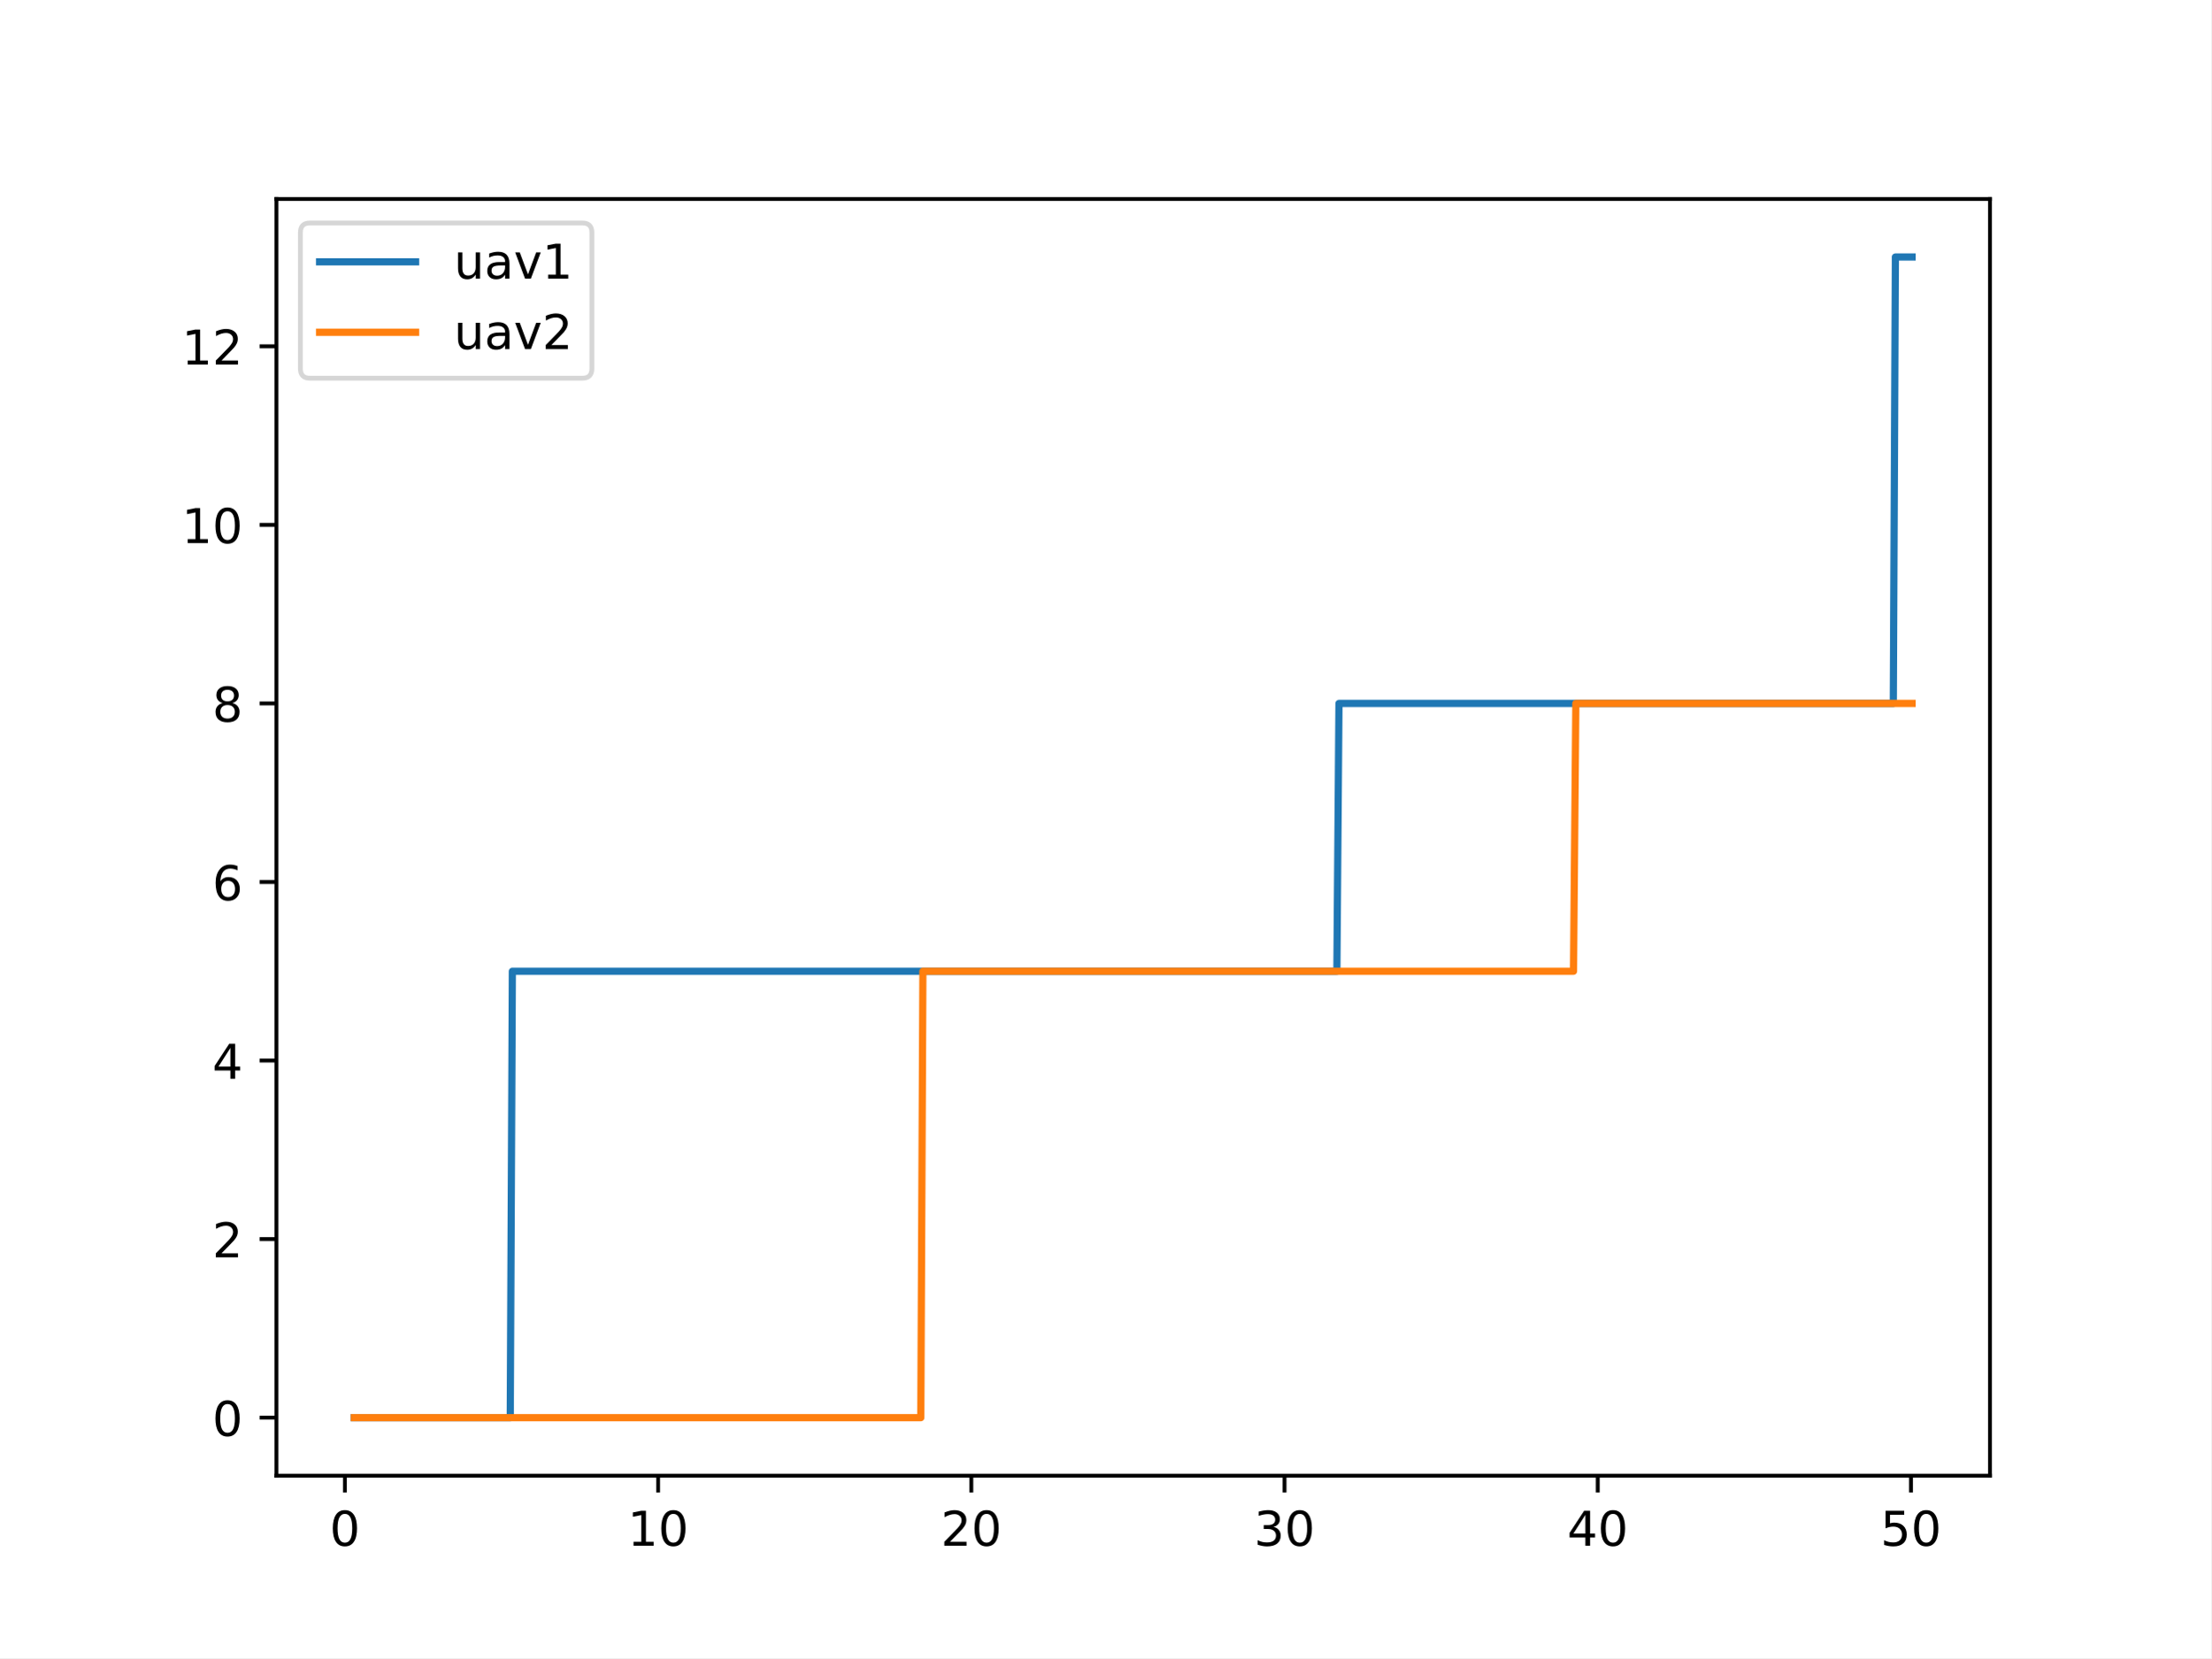
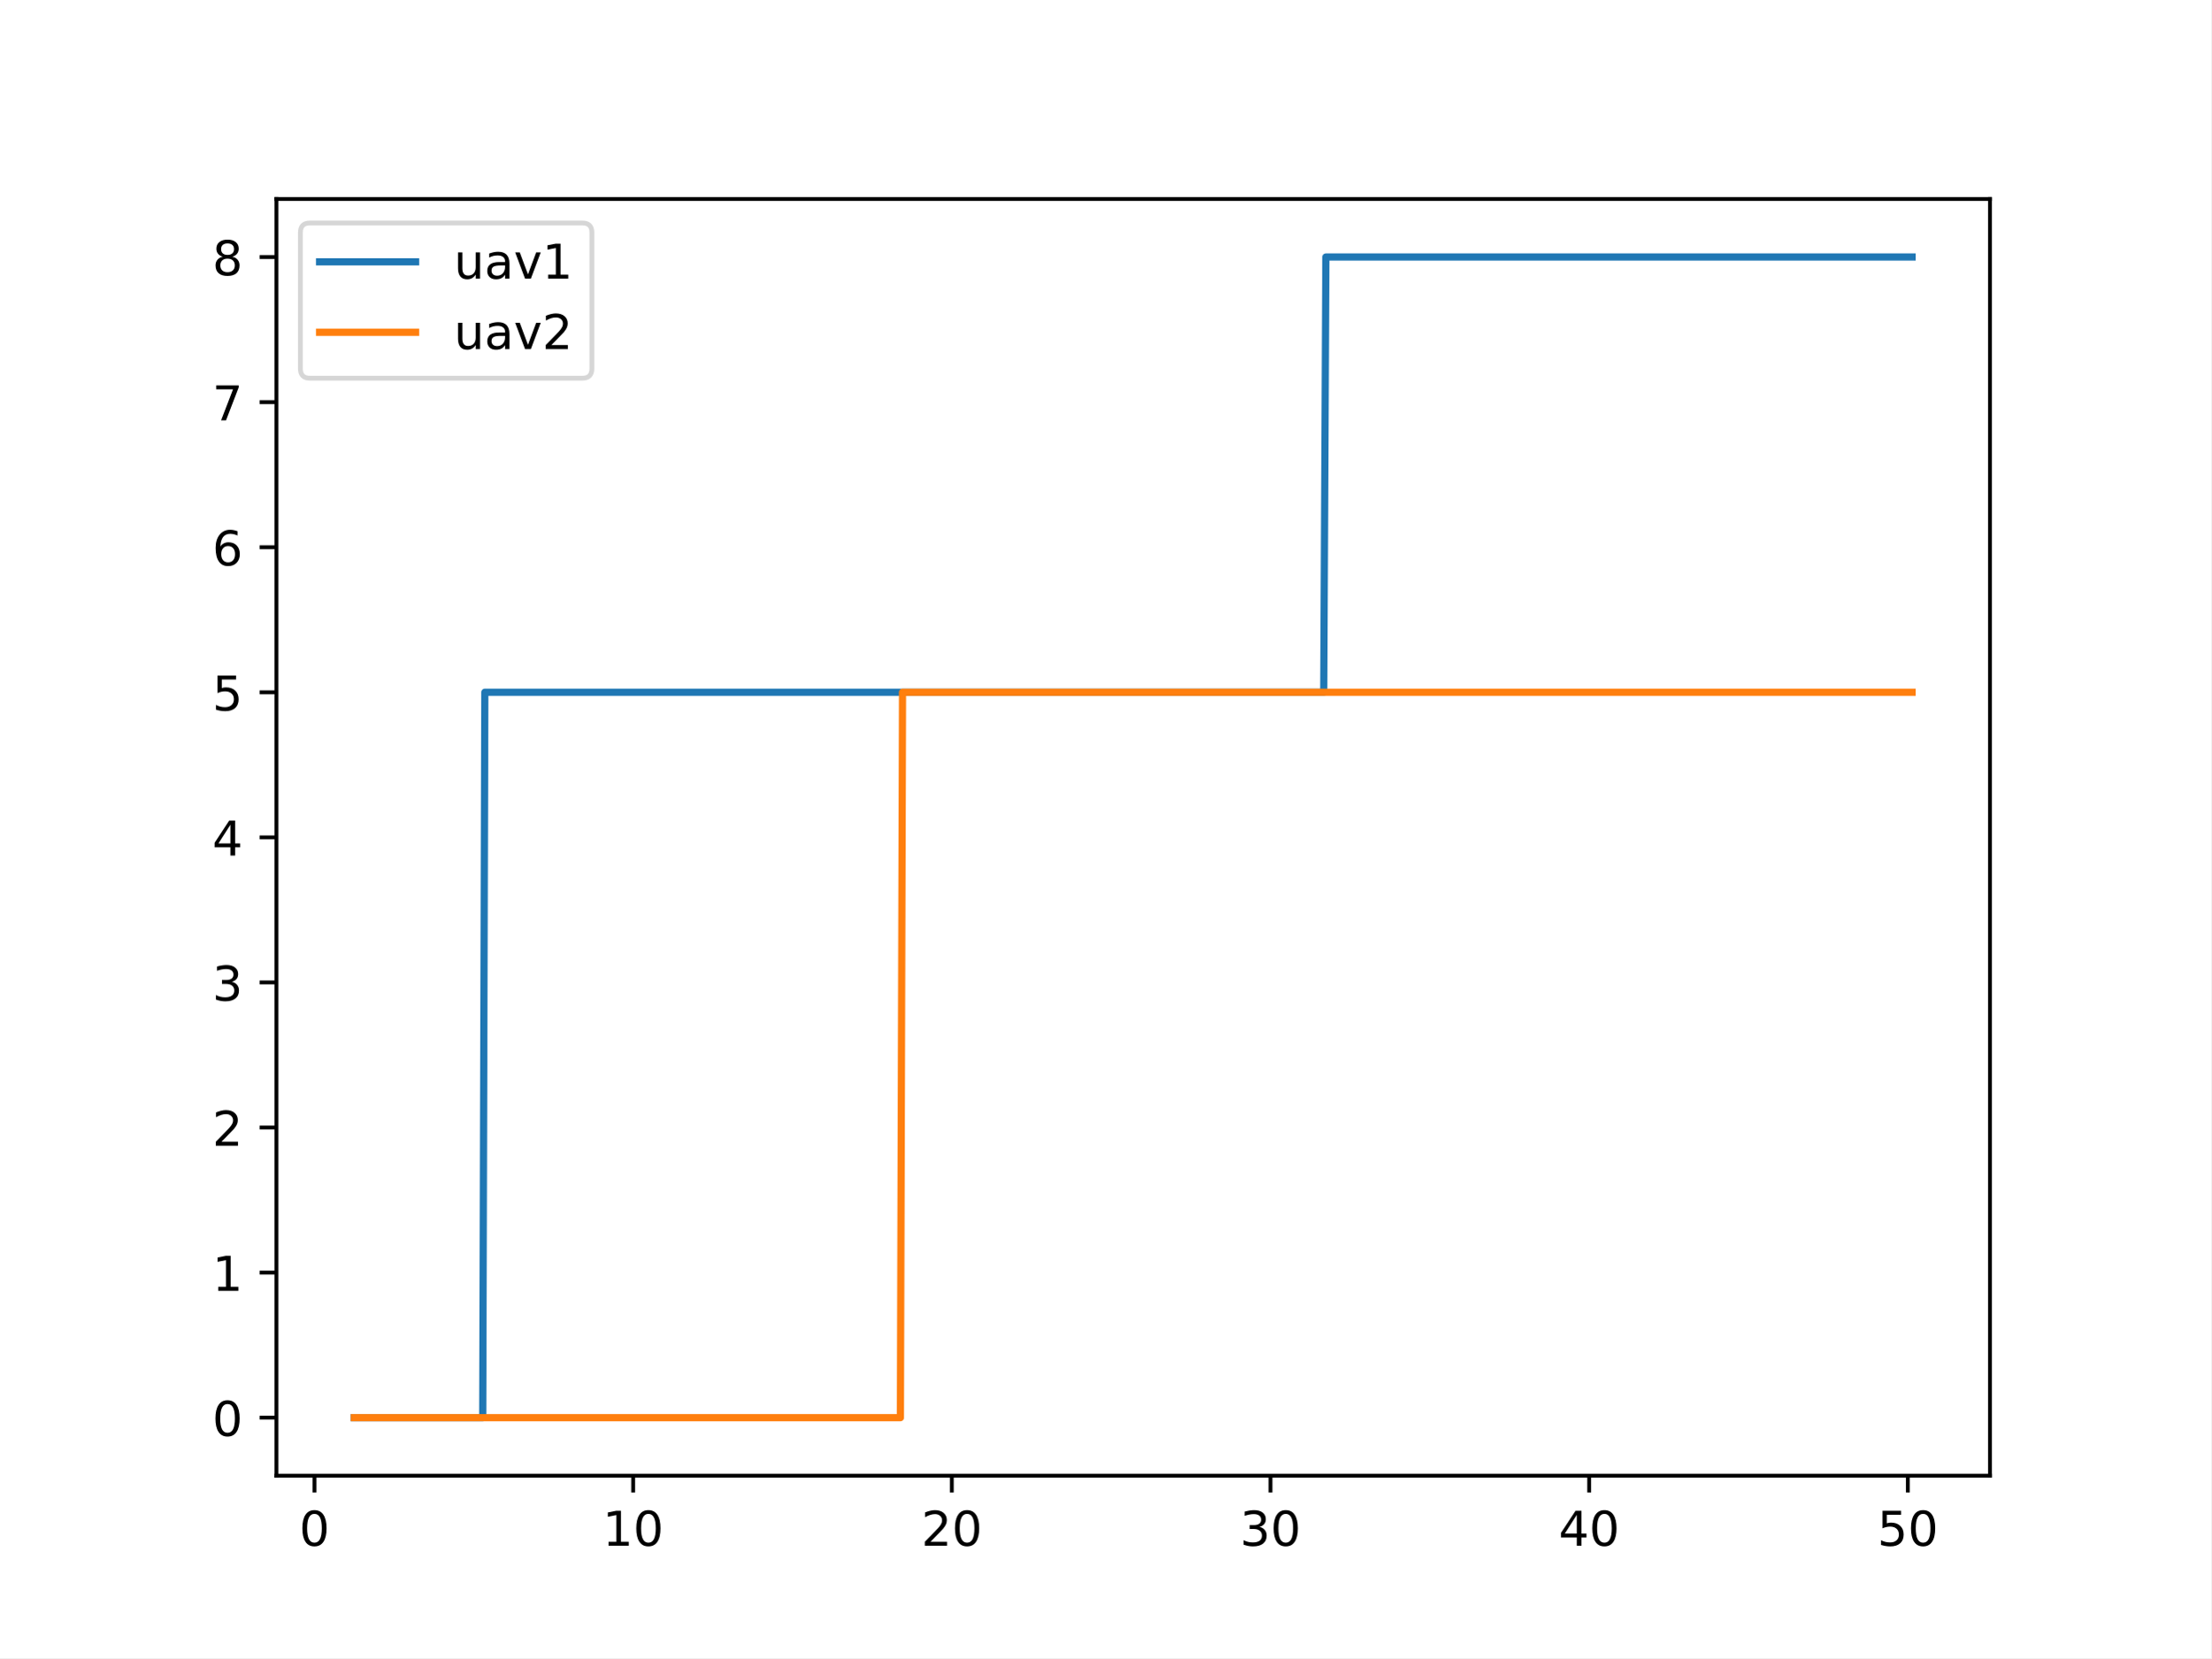
<svg xmlns="http://www.w3.org/2000/svg" xmlns:xlink="http://www.w3.org/1999/xlink" height="345.6pt" version="1.1" viewBox="0 0 460.8 345.6" width="460.8pt">
  <defs>
    <style type="text/css">*{stroke-linecap:butt;stroke-linejoin:round;}</style>
  </defs>
  <g id="figure_1">
    <g id="patch_1">
      <path d="M 0 345.6  L 460.8 345.6  L 460.8 0  L 0 0  z " style="fill:#ffffff;" />
    </g>
    <g id="axes_1">
      <g id="patch_2">
        <path d="M 57.6 307.584  L 414.72 307.584  L 414.72 41.472  L 57.6 41.472  z " style="fill:#ffffff;" />
      </g>
      <g id="matplotlib.axis_1">
        <g id="xtick_1">
          <g id="line2d_1">
            <defs>
-               <path d="M 0 0  L 0 3.5  " id="m8a25891891" style="stroke:#000000;stroke-width:0.8;" />
+               <path d="M 0 0  L 0 3.5  " id="m94f4f7d000" style="stroke:#000000;stroke-width:0.8;" />
            </defs>
            <g>
-               <use style="stroke:#000000;stroke-width:0.8;" x="71.874" xlink:href="#m8a25891891" y="307.584" />
+               <use style="stroke:#000000;stroke-width:0.8;" x="65.531" xlink:href="#m94f4f7d000" y="307.584" />
            </g>
          </g>
          <g id="text_1">
-             <g transform="translate(68.69319 322.1824)scale(0.1 -0.1)">
+             <g transform="translate(62.34967 322.1824)scale(0.1 -0.1)">
              <defs>
                <path d="M 31.781 66.406  Q 24.172 66.406 20.328 58.906  Q 16.5 51.422 16.5 36.375  Q 16.5 21.391 20.328 13.891  Q 24.172 6.391 31.781 6.391  Q 39.453 6.391 43.281 13.891  Q 47.125 21.391 47.125 36.375  Q 47.125 51.422 43.281 58.906  Q 39.453 66.406 31.781 66.406  z M 31.781 74.219  Q 44.047 74.219 50.516 64.516  Q 56.984 54.828 56.984 36.375  Q 56.984 17.969 50.516 8.266  Q 44.047 -1.422 31.781 -1.422  Q 19.531 -1.422 13.062 8.266  Q 6.594 17.969 6.594 36.375  Q 6.594 54.828 13.062 64.516  Q 19.531 74.219 31.781 74.219  z " id="DejaVuSans-48" />
              </defs>
              <use xlink:href="#DejaVuSans-48" />
            </g>
          </g>
        </g>
        <g id="xtick_2">
          <g id="line2d_2">
            <g>
-               <use style="stroke:#000000;stroke-width:0.8;" x="137.151" xlink:href="#m8a25891891" y="307.584" />
+               <use style="stroke:#000000;stroke-width:0.8;" x="131.945" xlink:href="#m94f4f7d000" y="307.584" />
            </g>
          </g>
          <g id="text_2">
-             <g transform="translate(130.7882 322.1824)scale(0.1 -0.1)">
+             <g transform="translate(125.5829 322.1824)scale(0.1 -0.1)">
              <defs>
                <path d="M 12.406 8.297  L 28.516 8.297  L 28.516 63.922  L 10.984 60.406  L 10.984 69.391  L 28.422 72.906  L 38.281 72.906  L 38.281 8.297  L 54.391 8.297  L 54.391 0  L 12.406 0  z " id="DejaVuSans-49" />
              </defs>
              <use xlink:href="#DejaVuSans-49" />
              <use x="63.623" xlink:href="#DejaVuSans-48" />
            </g>
          </g>
        </g>
        <g id="xtick_3">
          <g id="line2d_3">
            <g>
-               <use style="stroke:#000000;stroke-width:0.8;" x="202.427" xlink:href="#m8a25891891" y="307.584" />
+               <use style="stroke:#000000;stroke-width:0.8;" x="198.36" xlink:href="#m94f4f7d000" y="307.584" />
            </g>
          </g>
          <g id="text_3">
-             <g transform="translate(196.0644 322.1824)scale(0.1 -0.1)">
+             <g transform="translate(191.9973 322.1824)scale(0.1 -0.1)">
              <defs>
                <path d="M 19.188 8.297  L 53.609 8.297  L 53.609 0  L 7.328 0  L 7.328 8.297  Q 12.938 14.109 22.625 23.891  Q 32.328 33.688 34.812 36.531  Q 39.547 41.844 41.422 45.531  Q 43.312 49.219 43.312 52.781  Q 43.312 58.594 39.234 62.25  Q 35.156 65.922 28.609 65.922  Q 23.969 65.922 18.812 64.312  Q 13.672 62.703 7.812 59.422  L 7.812 69.391  Q 13.766 71.781 18.938 73  Q 24.125 74.219 28.422 74.219  Q 39.75 74.219 46.484 68.547  Q 53.219 62.891 53.219 53.422  Q 53.219 48.922 51.531 44.891  Q 49.859 40.875 45.406 35.406  Q 44.188 33.984 37.641 27.219  Q 31.109 20.453 19.188 8.297  z " id="DejaVuSans-50" />
              </defs>
              <use xlink:href="#DejaVuSans-50" />
              <use x="63.623" xlink:href="#DejaVuSans-48" />
            </g>
          </g>
        </g>
        <g id="xtick_4">
          <g id="line2d_4">
            <g>
-               <use style="stroke:#000000;stroke-width:0.8;" x="267.703" xlink:href="#m8a25891891" y="307.584" />
+               <use style="stroke:#000000;stroke-width:0.8;" x="264.774" xlink:href="#m94f4f7d000" y="307.584" />
            </g>
          </g>
          <g id="text_4">
-             <g transform="translate(261.3406 322.1824)scale(0.1 -0.1)">
+             <g transform="translate(258.4117 322.1824)scale(0.1 -0.1)">
              <defs>
                <path d="M 40.578 39.312  Q 47.656 37.797 51.625 33  Q 55.609 28.219 55.609 21.188  Q 55.609 10.406 48.188 4.484  Q 40.766 -1.422 27.094 -1.422  Q 22.516 -1.422 17.656 -0.516  Q 12.797 0.391 7.625 2.203  L 7.625 11.719  Q 11.719 9.328 16.594 8.109  Q 21.484 6.891 26.812 6.891  Q 36.078 6.891 40.938 10.547  Q 45.797 14.203 45.797 21.188  Q 45.797 27.641 41.281 31.266  Q 36.766 34.906 28.719 34.906  L 20.219 34.906  L 20.219 43.016  L 29.109 43.016  Q 36.375 43.016 40.234 45.922  Q 44.094 48.828 44.094 54.297  Q 44.094 59.906 40.109 62.906  Q 36.141 65.922 28.719 65.922  Q 24.656 65.922 20.016 65.031  Q 15.375 64.156 9.812 62.312  L 9.812 71.094  Q 15.438 72.656 20.344 73.438  Q 25.25 74.219 29.594 74.219  Q 40.828 74.219 47.359 69.109  Q 53.906 64.016 53.906 55.328  Q 53.906 49.266 50.438 45.094  Q 46.969 40.922 40.578 39.312  z " id="DejaVuSans-51" />
              </defs>
              <use xlink:href="#DejaVuSans-51" />
              <use x="63.623" xlink:href="#DejaVuSans-48" />
            </g>
          </g>
        </g>
        <g id="xtick_5">
          <g id="line2d_5">
            <g>
-               <use style="stroke:#000000;stroke-width:0.8;" x="332.979" xlink:href="#m8a25891891" y="307.584" />
+               <use style="stroke:#000000;stroke-width:0.8;" x="331.189" xlink:href="#m94f4f7d000" y="307.584" />
            </g>
          </g>
          <g id="text_5">
-             <g transform="translate(326.6168 322.1824)scale(0.1 -0.1)">
+             <g transform="translate(324.8262 322.1824)scale(0.1 -0.1)">
              <defs>
                <path d="M 37.797 64.312  L 12.891 25.391  L 37.797 25.391  z M 35.203 72.906  L 47.609 72.906  L 47.609 25.391  L 58.016 25.391  L 58.016 17.188  L 47.609 17.188  L 47.609 0  L 37.797 0  L 37.797 17.188  L 4.891 17.188  L 4.891 26.703  z " id="DejaVuSans-52" />
              </defs>
              <use xlink:href="#DejaVuSans-52" />
              <use x="63.623" xlink:href="#DejaVuSans-48" />
            </g>
          </g>
        </g>
        <g id="xtick_6">
          <g id="line2d_6">
            <g>
-               <use style="stroke:#000000;stroke-width:0.8;" x="398.256" xlink:href="#m8a25891891" y="307.584" />
+               <use style="stroke:#000000;stroke-width:0.8;" x="397.603" xlink:href="#m94f4f7d000" y="307.584" />
            </g>
          </g>
          <g id="text_6">
-             <g transform="translate(391.893 322.1824)scale(0.1 -0.1)">
+             <g transform="translate(391.2406 322.1824)scale(0.1 -0.1)">
              <defs>
                <path d="M 10.797 72.906  L 49.516 72.906  L 49.516 64.594  L 19.828 64.594  L 19.828 46.734  Q 21.969 47.469 24.109 47.828  Q 26.266 48.188 28.422 48.188  Q 40.625 48.188 47.75 41.5  Q 54.891 34.812 54.891 23.391  Q 54.891 11.625 47.562 5.094  Q 40.234 -1.422 26.906 -1.422  Q 22.312 -1.422 17.547 -0.641  Q 12.797 0.141 7.719 1.703  L 7.719 11.625  Q 12.109 9.234 16.797 8.062  Q 21.484 6.891 26.703 6.891  Q 35.156 6.891 40.078 11.328  Q 45.016 15.766 45.016 23.391  Q 45.016 31 40.078 35.438  Q 35.156 39.891 26.703 39.891  Q 22.75 39.891 18.812 39.016  Q 14.891 38.141 10.797 36.281  z " id="DejaVuSans-53" />
              </defs>
              <use xlink:href="#DejaVuSans-53" />
              <use x="63.623" xlink:href="#DejaVuSans-48" />
            </g>
          </g>
        </g>
      </g>
      <g id="matplotlib.axis_2">
        <g id="ytick_1">
          <g id="line2d_7">
            <defs>
-               <path d="M 0 0  L -3.5 0  " id="mc0f27bfcdd" style="stroke:#000000;stroke-width:0.8;" />
+               <path d="M 0 0  L -3.5 0  " id="maa261c3458" style="stroke:#000000;stroke-width:0.8;" />
            </defs>
            <g>
-               <use style="stroke:#000000;stroke-width:0.8;" x="57.6" xlink:href="#mc0f27bfcdd" y="295.488" />
+               <use style="stroke:#000000;stroke-width:0.8;" x="57.6" xlink:href="#maa261c3458" y="295.488" />
            </g>
          </g>
          <g id="text_7">
            <g transform="translate(44.2375 299.2872)scale(0.1 -0.1)">
              <use xlink:href="#DejaVuSans-48" />
            </g>
          </g>
        </g>
        <g id="ytick_2">
          <g id="line2d_8">
            <g>
-               <use style="stroke:#000000;stroke-width:0.8;" x="57.6" xlink:href="#mc0f27bfcdd" y="258.27" />
+               <use style="stroke:#000000;stroke-width:0.8;" x="57.6" xlink:href="#maa261c3458" y="265.248" />
            </g>
          </g>
          <g id="text_8">
-             <g transform="translate(44.2375 262.0688)scale(0.1 -0.1)">
-               <use xlink:href="#DejaVuSans-50" />
+             <g transform="translate(44.2375 269.0472)scale(0.1 -0.1)">
+               <use xlink:href="#DejaVuSans-49" />
            </g>
          </g>
        </g>
        <g id="ytick_3">
          <g id="line2d_9">
            <g>
-               <use style="stroke:#000000;stroke-width:0.8;" x="57.6" xlink:href="#mc0f27bfcdd" y="221.051" />
+               <use style="stroke:#000000;stroke-width:0.8;" x="57.6" xlink:href="#maa261c3458" y="235.008" />
            </g>
          </g>
          <g id="text_9">
-             <g transform="translate(44.2375 224.8503)scale(0.1 -0.1)">
-               <use xlink:href="#DejaVuSans-52" />
+             <g transform="translate(44.2375 238.8072)scale(0.1 -0.1)">
+               <use xlink:href="#DejaVuSans-50" />
            </g>
          </g>
        </g>
        <g id="ytick_4">
          <g id="line2d_10">
            <g>
-               <use style="stroke:#000000;stroke-width:0.8;" x="57.6" xlink:href="#mc0f27bfcdd" y="183.833" />
+               <use style="stroke:#000000;stroke-width:0.8;" x="57.6" xlink:href="#maa261c3458" y="204.768" />
            </g>
          </g>
          <g id="text_10">
-             <g transform="translate(44.2375 187.6318)scale(0.1 -0.1)">
-               <defs>
-                 <path d="M 33.016 40.375  Q 26.375 40.375 22.484 35.828  Q 18.609 31.297 18.609 23.391  Q 18.609 15.531 22.484 10.953  Q 26.375 6.391 33.016 6.391  Q 39.656 6.391 43.531 10.953  Q 47.406 15.531 47.406 23.391  Q 47.406 31.297 43.531 35.828  Q 39.656 40.375 33.016 40.375  z M 52.594 71.297  L 52.594 62.312  Q 48.875 64.062 45.094 64.984  Q 41.312 65.922 37.594 65.922  Q 27.828 65.922 22.672 59.328  Q 17.531 52.734 16.797 39.406  Q 19.672 43.656 24.016 45.922  Q 28.375 48.188 33.594 48.188  Q 44.578 48.188 50.953 41.516  Q 57.328 34.859 57.328 23.391  Q 57.328 12.156 50.688 5.359  Q 44.047 -1.422 33.016 -1.422  Q 20.359 -1.422 13.672 8.266  Q 6.984 17.969 6.984 36.375  Q 6.984 53.656 15.188 63.938  Q 23.391 74.219 37.203 74.219  Q 40.922 74.219 44.703 73.484  Q 48.484 72.75 52.594 71.297  z " id="DejaVuSans-54" />
-               </defs>
-               <use xlink:href="#DejaVuSans-54" />
+             <g transform="translate(44.2375 208.5672)scale(0.1 -0.1)">
+               <use xlink:href="#DejaVuSans-51" />
            </g>
          </g>
        </g>
        <g id="ytick_5">
          <g id="line2d_11">
            <g>
-               <use style="stroke:#000000;stroke-width:0.8;" x="57.6" xlink:href="#mc0f27bfcdd" y="146.614" />
+               <use style="stroke:#000000;stroke-width:0.8;" x="57.6" xlink:href="#maa261c3458" y="174.528" />
            </g>
          </g>
          <g id="text_11">
-             <g transform="translate(44.2375 150.4134)scale(0.1 -0.1)">
-               <defs>
-                 <path d="M 31.781 34.625  Q 24.75 34.625 20.719 30.859  Q 16.703 27.094 16.703 20.516  Q 16.703 13.922 20.719 10.156  Q 24.75 6.391 31.781 6.391  Q 38.812 6.391 42.859 10.172  Q 46.922 13.969 46.922 20.516  Q 46.922 27.094 42.891 30.859  Q 38.875 34.625 31.781 34.625  z M 21.922 38.812  Q 15.578 40.375 12.031 44.719  Q 8.5 49.078 8.5 55.328  Q 8.5 64.062 14.719 69.141  Q 20.953 74.219 31.781 74.219  Q 42.672 74.219 48.875 69.141  Q 55.078 64.062 55.078 55.328  Q 55.078 49.078 51.531 44.719  Q 48 40.375 41.703 38.812  Q 48.828 37.156 52.797 32.312  Q 56.781 27.484 56.781 20.516  Q 56.781 9.906 50.312 4.234  Q 43.844 -1.422 31.781 -1.422  Q 19.734 -1.422 13.25 4.234  Q 6.781 9.906 6.781 20.516  Q 6.781 27.484 10.781 32.312  Q 14.797 37.156 21.922 38.812  z M 18.312 54.391  Q 18.312 48.734 21.844 45.562  Q 25.391 42.391 31.781 42.391  Q 38.141 42.391 41.719 45.562  Q 45.312 48.734 45.312 54.391  Q 45.312 60.062 41.719 63.234  Q 38.141 66.406 31.781 66.406  Q 25.391 66.406 21.844 63.234  Q 18.312 60.062 18.312 54.391  z " id="DejaVuSans-56" />
-               </defs>
-               <use xlink:href="#DejaVuSans-56" />
+             <g transform="translate(44.2375 178.3272)scale(0.1 -0.1)">
+               <use xlink:href="#DejaVuSans-52" />
            </g>
          </g>
        </g>
        <g id="ytick_6">
          <g id="line2d_12">
            <g>
-               <use style="stroke:#000000;stroke-width:0.8;" x="57.6" xlink:href="#mc0f27bfcdd" y="109.396" />
+               <use style="stroke:#000000;stroke-width:0.8;" x="57.6" xlink:href="#maa261c3458" y="144.288" />
            </g>
          </g>
          <g id="text_12">
-             <g transform="translate(37.875 113.1949)scale(0.1 -0.1)">
-               <use xlink:href="#DejaVuSans-49" />
-               <use x="63.623" xlink:href="#DejaVuSans-48" />
+             <g transform="translate(44.2375 148.0872)scale(0.1 -0.1)">
+               <use xlink:href="#DejaVuSans-53" />
            </g>
          </g>
        </g>
        <g id="ytick_7">
          <g id="line2d_13">
            <g>
-               <use style="stroke:#000000;stroke-width:0.8;" x="57.6" xlink:href="#mc0f27bfcdd" y="72.177" />
+               <use style="stroke:#000000;stroke-width:0.8;" x="57.6" xlink:href="#maa261c3458" y="114.048" />
            </g>
          </g>
          <g id="text_13">
-             <g transform="translate(37.875 75.97645)scale(0.1 -0.1)">
-               <use xlink:href="#DejaVuSans-49" />
-               <use x="63.623" xlink:href="#DejaVuSans-50" />
-             </g>
-           </g>
-         </g>
-       </g>
-       <g id="line2d_14">
-         <path clip-path="url(#pd9ddebc678)" d="M 73.833 295.488  L 106.337 295.488  L 106.772 202.442  L 278.608 202.442  L 279.044 146.614  L 394.571 146.614  L 395.006 53.568  L 398.487 53.568  L 398.487 53.568  " style="fill:none;stroke:#1f77b4;stroke-linecap:square;stroke-width:1.5;" />
-       </g>
-       <g id="line2d_15">
-         <path clip-path="url(#pd9ddebc678)" d="M 73.833 295.488  L 191.897 295.488  L 192.332 202.442  L 327.926 202.442  L 328.41 146.614  L 398.487 146.614  L 398.487 146.614  " style="fill:none;stroke:#ff7f0e;stroke-linecap:square;stroke-width:1.5;" />
+             <g transform="translate(44.2375 117.8472)scale(0.1 -0.1)">
+               <defs>
+                 <path d="M 33.016 40.375  Q 26.375 40.375 22.484 35.828  Q 18.609 31.297 18.609 23.391  Q 18.609 15.531 22.484 10.953  Q 26.375 6.391 33.016 6.391  Q 39.656 6.391 43.531 10.953  Q 47.406 15.531 47.406 23.391  Q 47.406 31.297 43.531 35.828  Q 39.656 40.375 33.016 40.375  z M 52.594 71.297  L 52.594 62.312  Q 48.875 64.062 45.094 64.984  Q 41.312 65.922 37.594 65.922  Q 27.828 65.922 22.672 59.328  Q 17.531 52.734 16.797 39.406  Q 19.672 43.656 24.016 45.922  Q 28.375 48.188 33.594 48.188  Q 44.578 48.188 50.953 41.516  Q 57.328 34.859 57.328 23.391  Q 57.328 12.156 50.688 5.359  Q 44.047 -1.422 33.016 -1.422  Q 20.359 -1.422 13.672 8.266  Q 6.984 17.969 6.984 36.375  Q 6.984 53.656 15.188 63.938  Q 23.391 74.219 37.203 74.219  Q 40.922 74.219 44.703 73.484  Q 48.484 72.75 52.594 71.297  z " id="DejaVuSans-54" />
+               </defs>
+               <use xlink:href="#DejaVuSans-54" />
+             </g>
+           </g>
+         </g>
+         <g id="ytick_8">
+           <g id="line2d_14">
+             <g>
+               <use style="stroke:#000000;stroke-width:0.8;" x="57.6" xlink:href="#maa261c3458" y="83.808" />
+             </g>
+           </g>
+           <g id="text_14">
+             <g transform="translate(44.2375 87.60722)scale(0.1 -0.1)">
+               <defs>
+                 <path d="M 8.203 72.906  L 55.078 72.906  L 55.078 68.703  L 28.609 0  L 18.312 0  L 43.219 64.594  L 8.203 64.594  z " id="DejaVuSans-55" />
+               </defs>
+               <use xlink:href="#DejaVuSans-55" />
+             </g>
+           </g>
+         </g>
+         <g id="ytick_9">
+           <g id="line2d_15">
+             <g>
+               <use style="stroke:#000000;stroke-width:0.8;" x="57.6" xlink:href="#maa261c3458" y="53.568" />
+             </g>
+           </g>
+           <g id="text_15">
+             <g transform="translate(44.2375 57.36722)scale(0.1 -0.1)">
+               <defs>
+                 <path d="M 31.781 34.625  Q 24.75 34.625 20.719 30.859  Q 16.703 27.094 16.703 20.516  Q 16.703 13.922 20.719 10.156  Q 24.75 6.391 31.781 6.391  Q 38.812 6.391 42.859 10.172  Q 46.922 13.969 46.922 20.516  Q 46.922 27.094 42.891 30.859  Q 38.875 34.625 31.781 34.625  z M 21.922 38.812  Q 15.578 40.375 12.031 44.719  Q 8.5 49.078 8.5 55.328  Q 8.5 64.062 14.719 69.141  Q 20.953 74.219 31.781 74.219  Q 42.672 74.219 48.875 69.141  Q 55.078 64.062 55.078 55.328  Q 55.078 49.078 51.531 44.719  Q 48 40.375 41.703 38.812  Q 48.828 37.156 52.797 32.312  Q 56.781 27.484 56.781 20.516  Q 56.781 9.906 50.312 4.234  Q 43.844 -1.422 31.781 -1.422  Q 19.734 -1.422 13.25 4.234  Q 6.781 9.906 6.781 20.516  Q 6.781 27.484 10.781 32.312  Q 14.797 37.156 21.922 38.812  z M 18.312 54.391  Q 18.312 48.734 21.844 45.562  Q 25.391 42.391 31.781 42.391  Q 38.141 42.391 41.719 45.562  Q 45.312 48.734 45.312 54.391  Q 45.312 60.062 41.719 63.234  Q 38.141 66.406 31.781 66.406  Q 25.391 66.406 21.844 63.234  Q 18.312 60.062 18.312 54.391  z " id="DejaVuSans-56" />
+               </defs>
+               <use xlink:href="#DejaVuSans-56" />
+             </g>
+           </g>
+         </g>
+       </g>
+       <g id="line2d_16">
+         <path clip-path="url(#p43ef4f0730)" d="M 73.833 295.488  L 100.594 295.488  L 101.037 144.288  L 275.87 144.288  L 276.313 53.568  L 398.487 53.568  L 398.487 53.568  " style="fill:none;stroke:#1f77b4;stroke-linecap:square;stroke-width:1.5;" />
+       </g>
+       <g id="line2d_17">
+         <path clip-path="url(#p43ef4f0730)" d="M 73.833 295.488  L 187.646 295.488  L 188.089 144.288  L 398.487 144.288  L 398.487 144.288  " style="fill:none;stroke:#ff7f0e;stroke-linecap:square;stroke-width:1.5;" />
      </g>
      <g id="patch_3">
        <path d="M 57.6 307.584  L 57.6 41.472  " style="fill:none;stroke:#000000;stroke-linecap:square;stroke-linejoin:miter;stroke-width:0.8;" />
      </g>
      <g id="patch_4">
        <path d="M 414.72 307.584  L 414.72 41.472  " style="fill:none;stroke:#000000;stroke-linecap:square;stroke-linejoin:miter;stroke-width:0.8;" />
      </g>
      <g id="patch_5">
        <path d="M 57.6 307.584  L 414.72 307.584  " style="fill:none;stroke:#000000;stroke-linecap:square;stroke-linejoin:miter;stroke-width:0.8;" />
      </g>
      <g id="patch_6">
        <path d="M 57.6 41.472  L 414.72 41.472  " style="fill:none;stroke:#000000;stroke-linecap:square;stroke-linejoin:miter;stroke-width:0.8;" />
      </g>
      <g id="legend_1">
        <g id="patch_7">
          <path d="M 64.6 78.828  L 121.347 78.828  Q 123.347 78.828 123.347 76.828  L 123.347 48.472  Q 123.347 46.472 121.347 46.472  L 64.6 46.472  Q 62.6 46.472 62.6 48.472  L 62.6 76.828  Q 62.6 78.828 64.6 78.828  z " style="fill:#ffffff;opacity:0.8;stroke:#cccccc;stroke-linejoin:miter;" />
        </g>
-         <g id="line2d_16">
+         <g id="line2d_18">
          <path d="M 66.6 54.57  L 86.6 54.57  " style="fill:none;stroke:#1f77b4;stroke-linecap:square;stroke-width:1.5;" />
        </g>
-         <g id="line2d_17" />
-         <g id="text_14">
+         <g id="line2d_19" />
+         <g id="text_16">
          <g transform="translate(94.6 58.07044)scale(0.1 -0.1)">
            <defs>
              <path d="M 8.5 21.578  L 8.5 54.688  L 17.484 54.688  L 17.484 21.922  Q 17.484 14.156 20.5 10.266  Q 23.531 6.391 29.594 6.391  Q 36.859 6.391 41.078 11.031  Q 45.312 15.672 45.312 23.688  L 45.312 54.688  L 54.297 54.688  L 54.297 0  L 45.312 0  L 45.312 8.406  Q 42.047 3.422 37.719 1  Q 33.406 -1.422 27.688 -1.422  Q 18.266 -1.422 13.375 4.438  Q 8.5 10.297 8.5 21.578  z M 31.109 56  z " id="DejaVuSans-117" />
              <path d="M 34.281 27.484  Q 23.391 27.484 19.188 25  Q 14.984 22.516 14.984 16.5  Q 14.984 11.719 18.141 8.906  Q 21.297 6.109 26.703 6.109  Q 34.188 6.109 38.703 11.406  Q 43.219 16.703 43.219 25.484  L 43.219 27.484  z M 52.203 31.203  L 52.203 0  L 43.219 0  L 43.219 8.297  Q 40.141 3.328 35.547 0.953  Q 30.953 -1.422 24.312 -1.422  Q 15.922 -1.422 10.953 3.297  Q 6 8.016 6 15.922  Q 6 25.141 12.172 29.828  Q 18.359 34.516 30.609 34.516  L 43.219 34.516  L 43.219 35.406  Q 43.219 41.609 39.141 45  Q 35.062 48.391 27.688 48.391  Q 23 48.391 18.547 47.266  Q 14.109 46.141 10.016 43.891  L 10.016 52.203  Q 14.938 54.109 19.578 55.047  Q 24.219 56 28.609 56  Q 40.484 56 46.344 49.844  Q 52.203 43.703 52.203 31.203  z " id="DejaVuSans-97" />
              <path d="M 2.984 54.688  L 12.5 54.688  L 29.594 8.797  L 46.688 54.688  L 56.203 54.688  L 35.688 0  L 23.484 0  z " id="DejaVuSans-118" />
            </defs>
            <use xlink:href="#DejaVuSans-117" />
            <use x="63.379" xlink:href="#DejaVuSans-97" />
            <use x="124.658" xlink:href="#DejaVuSans-118" />
            <use x="183.838" xlink:href="#DejaVuSans-49" />
          </g>
        </g>
-         <g id="line2d_18">
+         <g id="line2d_20">
          <path d="M 66.6 69.249  L 86.6 69.249  " style="fill:none;stroke:#ff7f0e;stroke-linecap:square;stroke-width:1.5;" />
        </g>
-         <g id="line2d_19" />
-         <g id="text_15">
+         <g id="line2d_21" />
+         <g id="text_17">
          <g transform="translate(94.6 72.74856)scale(0.1 -0.1)">
            <use xlink:href="#DejaVuSans-117" />
            <use x="63.379" xlink:href="#DejaVuSans-97" />
            <use x="124.658" xlink:href="#DejaVuSans-118" />
            <use x="183.838" xlink:href="#DejaVuSans-50" />
          </g>
        </g>
      </g>
    </g>
  </g>
  <defs>
-     <clipPath id="pd9ddebc678">
+     <clipPath id="p43ef4f0730">
      <rect height="266.112" width="357.12" x="57.6" y="41.472" />
    </clipPath>
  </defs>
</svg>
